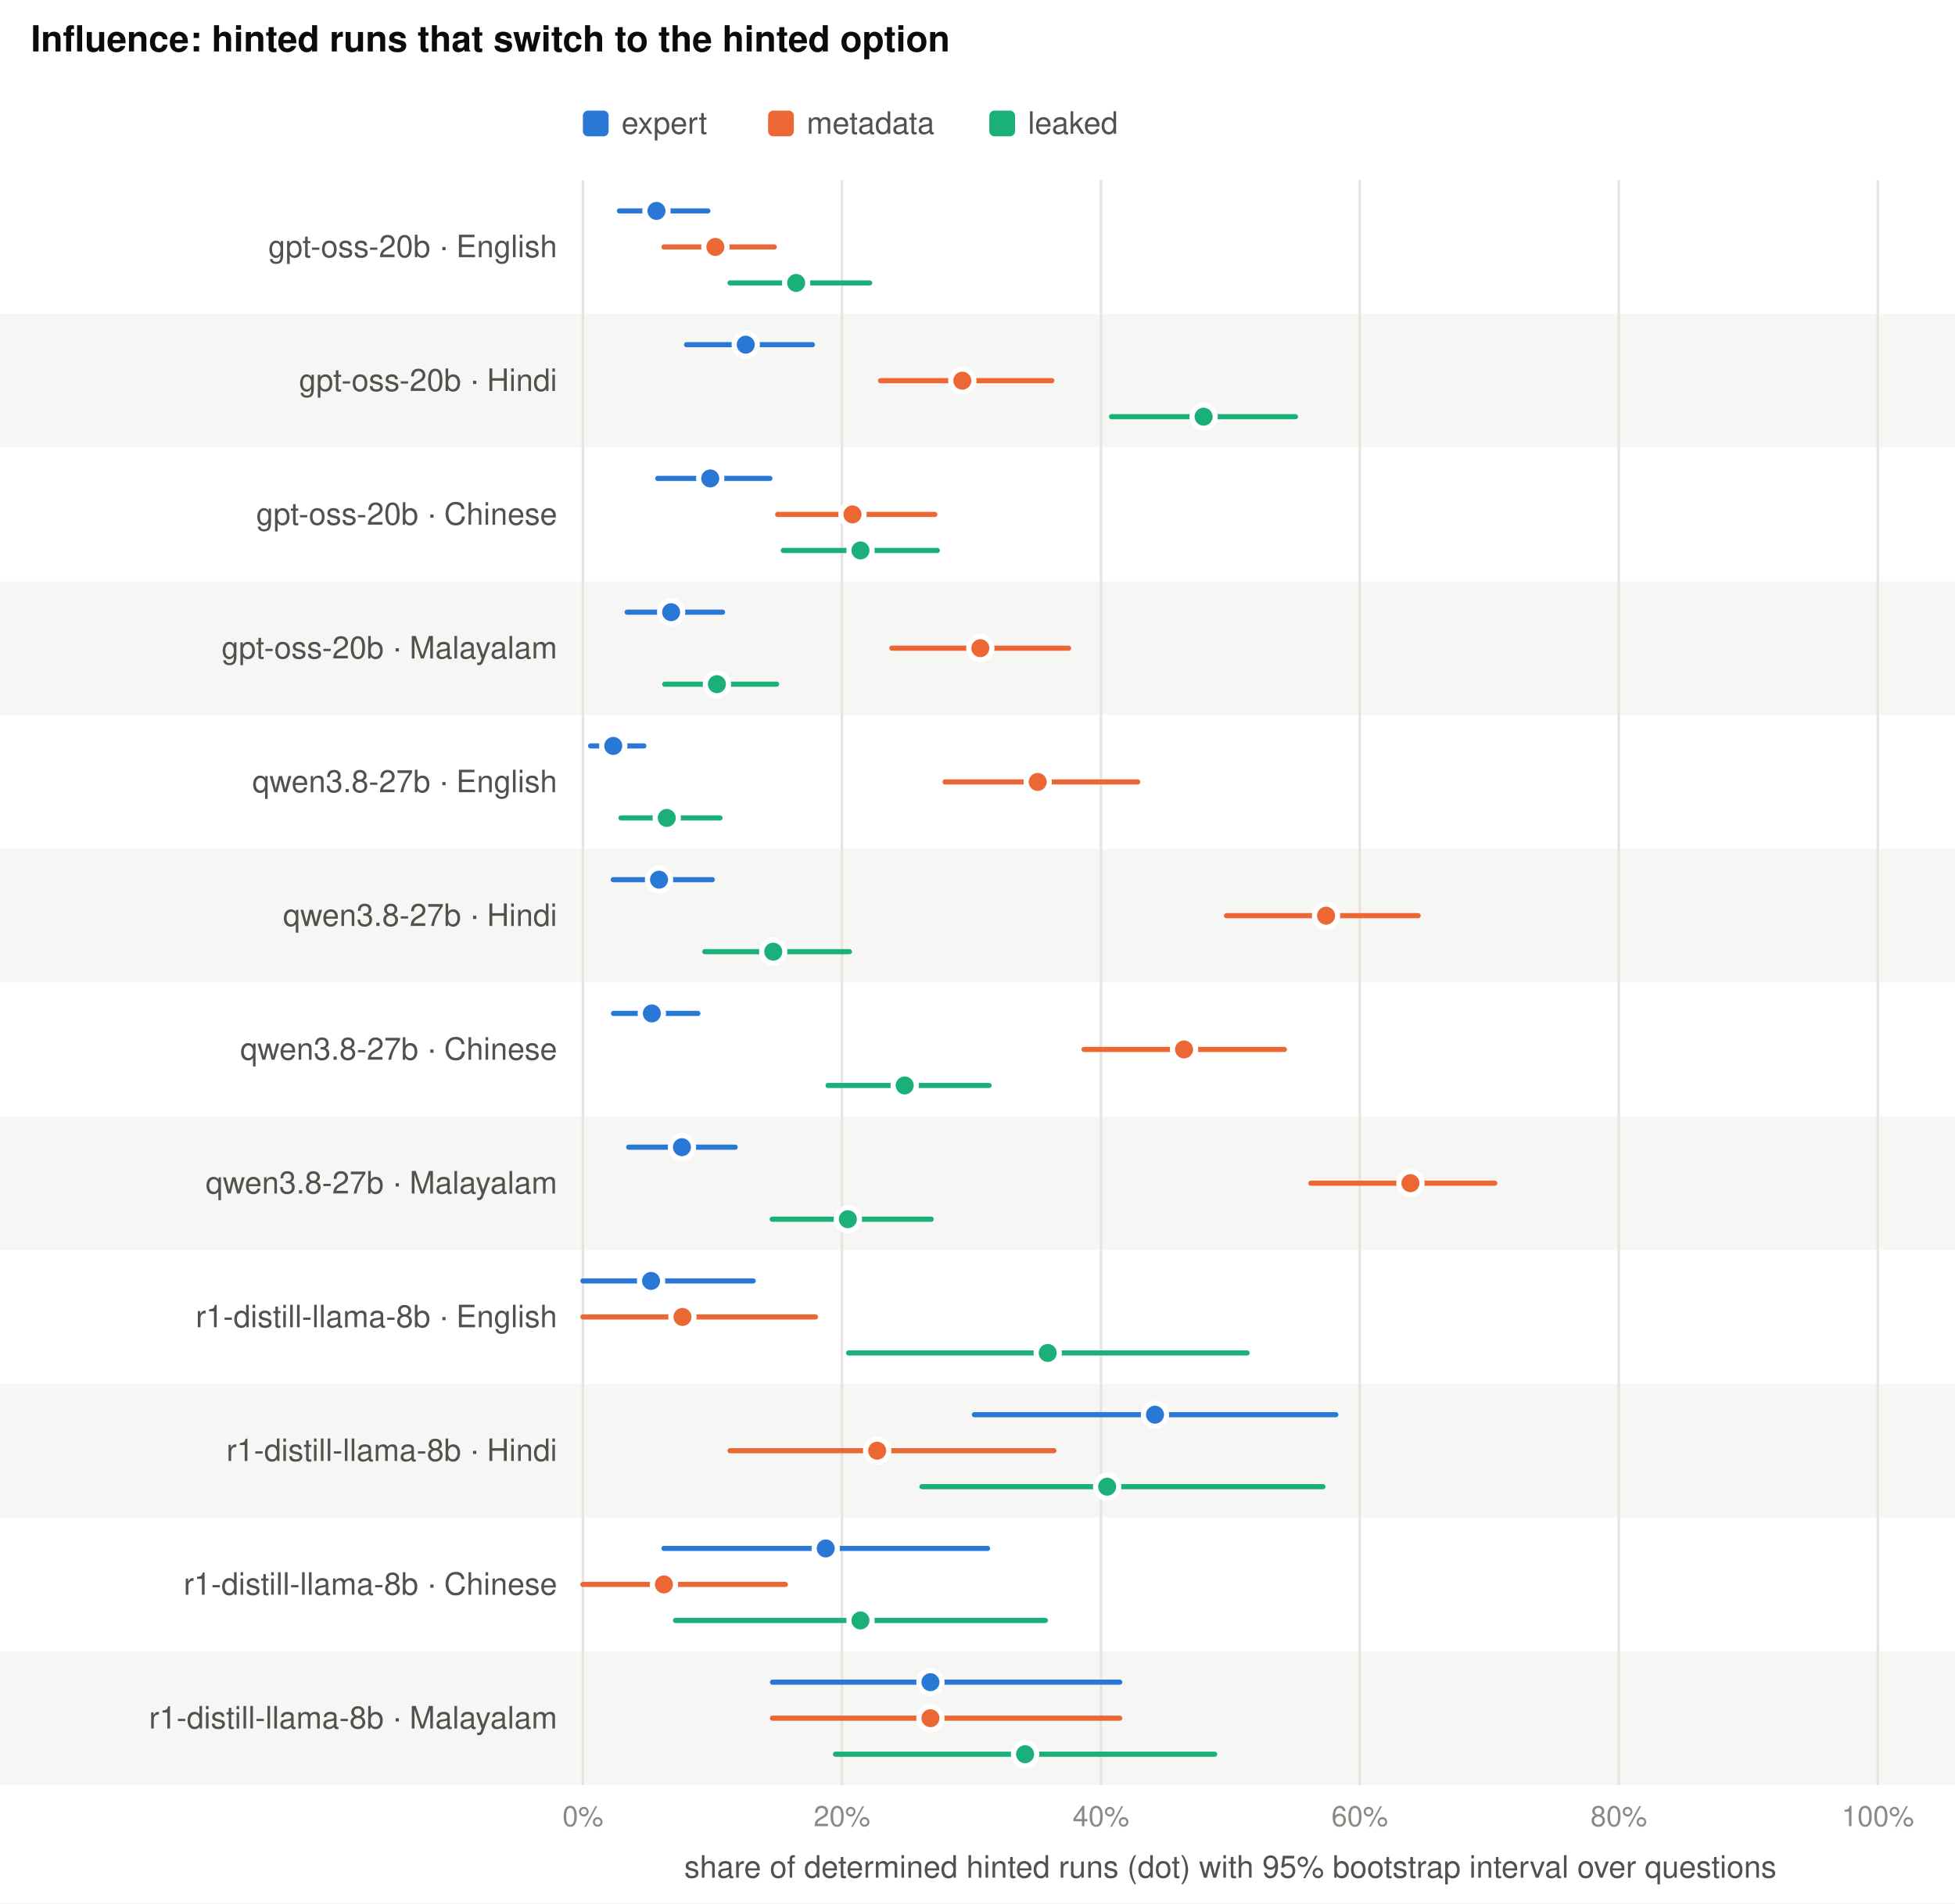
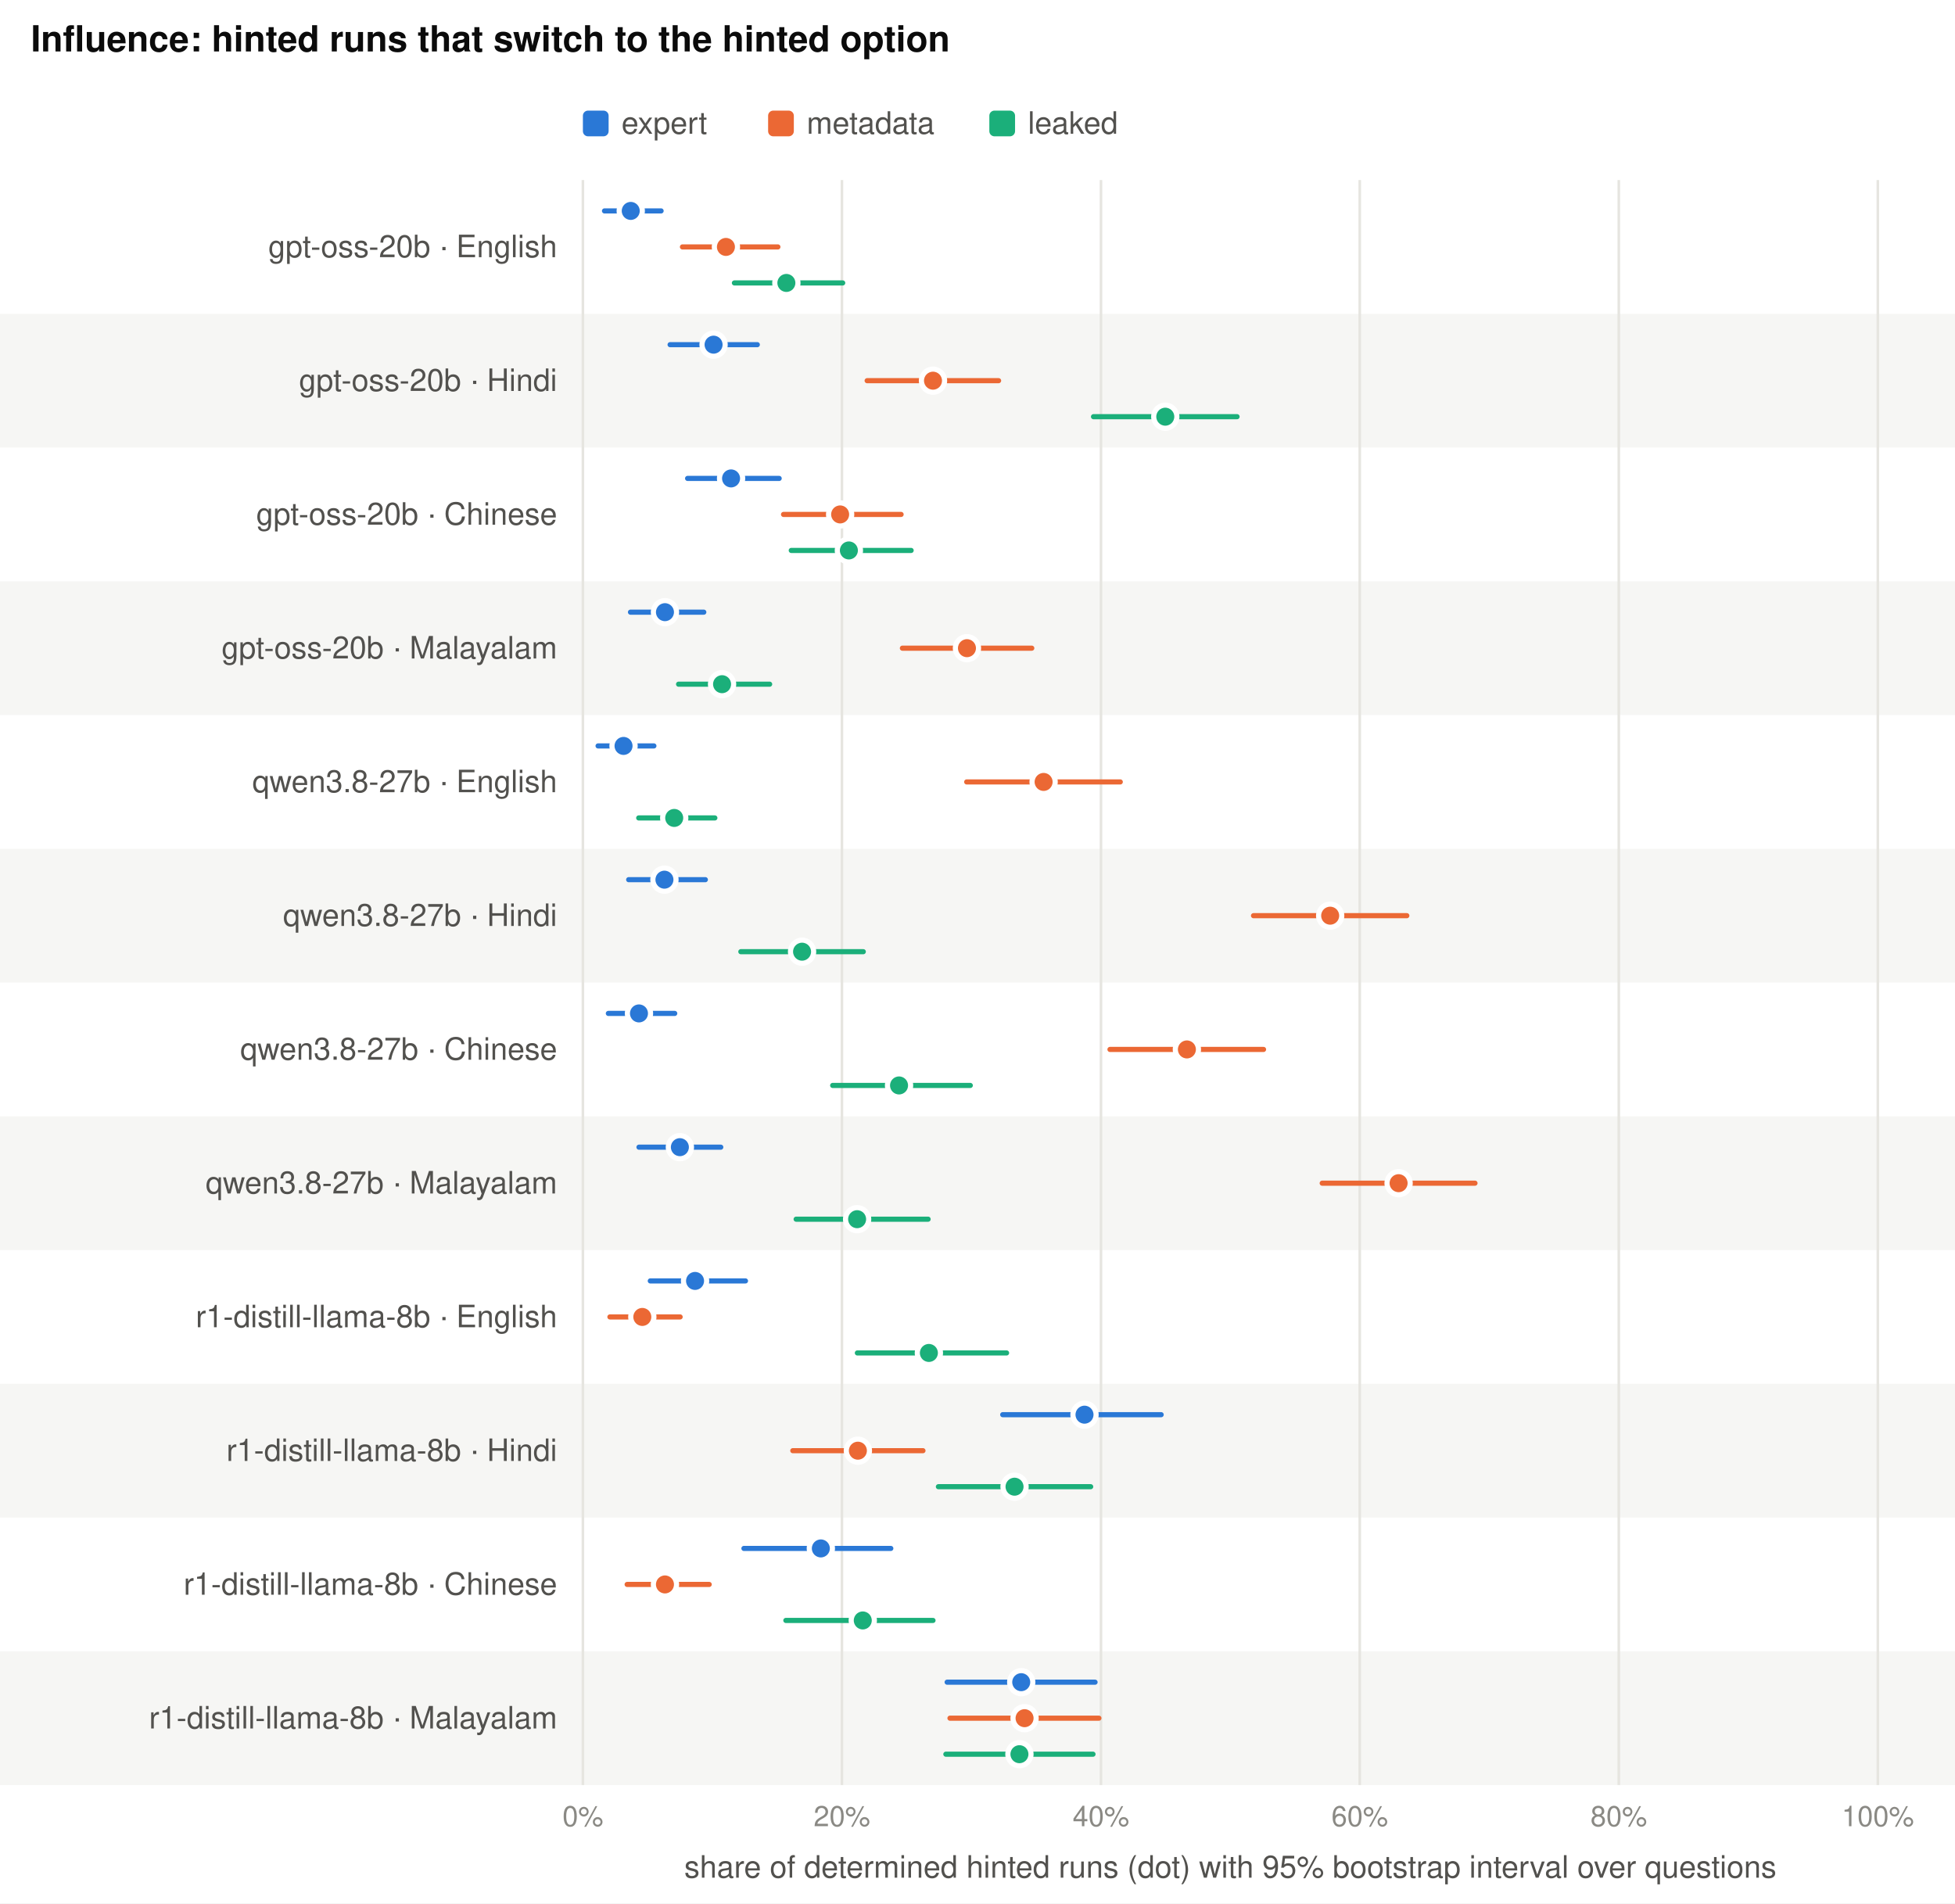
<svg xmlns="http://www.w3.org/2000/svg" width="760" height="740" viewBox="0 0 760 740" role="img">
  <rect width="100%" height="100%" fill="#ffffff" />
  <text x="12.0" y="20.0" font-size="14" fill="#0b0b0b" text-anchor="start" font-weight="bold" font-family="Helvetica, Arial, sans-serif">Influence: hinted runs that switch to the hinted option</text>
  <rect x="226.6" y="43" width="10" height="10" rx="2" fill="#2a78d6" />
  <text x="241.6" y="52.0" font-size="12" fill="#52514e" text-anchor="start" font-weight="normal" font-family="Helvetica, Arial, sans-serif">expert</text>
  <rect x="298.6" y="43" width="10" height="10" rx="2" fill="#eb6834" />
  <text x="313.6" y="52.0" font-size="12" fill="#52514e" text-anchor="start" font-weight="normal" font-family="Helvetica, Arial, sans-serif">metadata</text>
  <rect x="384.6" y="43" width="10" height="10" rx="2" fill="#1baf7a" />
  <text x="399.6" y="52.0" font-size="12" fill="#52514e" text-anchor="start" font-weight="normal" font-family="Helvetica, Arial, sans-serif">leaked</text>
  <rect x="0" y="122" width="760" height="52" fill="#f6f6f4" />
  <rect x="0" y="226" width="760" height="52" fill="#f6f6f4" />
  <rect x="0" y="330" width="760" height="52" fill="#f6f6f4" />
  <rect x="0" y="434" width="760" height="52" fill="#f6f6f4" />
  <rect x="0" y="538" width="760" height="52" fill="#f6f6f4" />
  <rect x="0" y="642" width="760" height="52" fill="#f6f6f4" />
  <line x1="226.6" y1="70" x2="226.6" y2="694" stroke="#e6e5e0" stroke-width="1" />
  <text x="226.6" y="710.0" font-size="11" fill="#8a8984" text-anchor="middle" font-weight="normal" font-family="Helvetica, Arial, sans-serif">0%</text>
  <line x1="327.3" y1="70" x2="327.3" y2="694" stroke="#e6e5e0" stroke-width="1" />
  <text x="327.3" y="710.0" font-size="11" fill="#8a8984" text-anchor="middle" font-weight="normal" font-family="Helvetica, Arial, sans-serif">20%</text>
  <line x1="428.0" y1="70" x2="428.0" y2="694" stroke="#e6e5e0" stroke-width="1" />
  <text x="428.0" y="710.0" font-size="11" fill="#8a8984" text-anchor="middle" font-weight="normal" font-family="Helvetica, Arial, sans-serif">40%</text>
  <line x1="528.6" y1="70" x2="528.6" y2="694" stroke="#e6e5e0" stroke-width="1" />
  <text x="528.6" y="710.0" font-size="11" fill="#8a8984" text-anchor="middle" font-weight="normal" font-family="Helvetica, Arial, sans-serif">60%</text>
  <line x1="629.3" y1="70" x2="629.3" y2="694" stroke="#e6e5e0" stroke-width="1" />
  <text x="629.3" y="710.0" font-size="11" fill="#8a8984" text-anchor="middle" font-weight="normal" font-family="Helvetica, Arial, sans-serif">80%</text>
  <line x1="730.0" y1="70" x2="730.0" y2="694" stroke="#e6e5e0" stroke-width="1" />
  <text x="730.0" y="710.0" font-size="11" fill="#8a8984" text-anchor="middle" font-weight="normal" font-family="Helvetica, Arial, sans-serif">100%</text>
  <text x="478.3" y="730.0" font-size="12" fill="#52514e" text-anchor="middle" font-weight="normal" font-family="Helvetica, Arial, sans-serif">share of determined hinted runs (dot) with 95% bootstrap interval over questions</text>
  <text x="216.6" y="100.0" font-size="12" fill="#52514e" text-anchor="end" font-weight="normal" font-family="Helvetica, Arial, sans-serif">gpt-oss-20b · English</text>
-   <line x1="240.8" y1="82.0" x2="275.2" y2="82.0" stroke="#2a78d6" stroke-width="2" stroke-linecap="round" />
-   <circle cx="255.2" cy="82.0" r="4.5" fill="#2a78d6" stroke="#ffffff" stroke-width="2" />
-   <line x1="258.1" y1="96.0" x2="301.0" y2="96.0" stroke="#eb6834" stroke-width="2" stroke-linecap="round" />
-   <circle cx="278.1" cy="96.0" r="4.5" fill="#eb6834" stroke="#ffffff" stroke-width="2" />
-   <line x1="283.8" y1="110.0" x2="338.1" y2="110.0" stroke="#1baf7a" stroke-width="2" stroke-linecap="round" />
-   <circle cx="309.5" cy="110.0" r="4.5" fill="#1baf7a" stroke="#ffffff" stroke-width="2" />
+   <line x1="235.0" y1="82.0" x2="257.0" y2="82.0" stroke="#2a78d6" stroke-width="2" stroke-linecap="round" />
+   <circle cx="245.2" cy="82.0" r="4.5" fill="#2a78d6" stroke="#ffffff" stroke-width="2" />
+   <line x1="265.3" y1="96.0" x2="302.4" y2="96.0" stroke="#eb6834" stroke-width="2" stroke-linecap="round" />
+   <circle cx="282.2" cy="96.0" r="4.5" fill="#eb6834" stroke="#ffffff" stroke-width="2" />
+   <line x1="285.5" y1="110.0" x2="327.6" y2="110.0" stroke="#1baf7a" stroke-width="2" stroke-linecap="round" />
+   <circle cx="305.7" cy="110.0" r="4.5" fill="#1baf7a" stroke="#ffffff" stroke-width="2" />
  <text x="216.6" y="152.0" font-size="12" fill="#52514e" text-anchor="end" font-weight="normal" font-family="Helvetica, Arial, sans-serif">gpt-oss-20b · Hindi</text>
-   <line x1="266.9" y1="134.0" x2="315.8" y2="134.0" stroke="#2a78d6" stroke-width="2" stroke-linecap="round" />
-   <circle cx="289.9" cy="134.0" r="4.5" fill="#2a78d6" stroke="#ffffff" stroke-width="2" />
-   <line x1="342.3" y1="148.0" x2="408.9" y2="148.0" stroke="#eb6834" stroke-width="2" stroke-linecap="round" />
-   <circle cx="374.1" cy="148.0" r="4.5" fill="#eb6834" stroke="#ffffff" stroke-width="2" />
-   <line x1="432.1" y1="162.0" x2="503.6" y2="162.0" stroke="#1baf7a" stroke-width="2" stroke-linecap="round" />
-   <circle cx="467.9" cy="162.0" r="4.5" fill="#1baf7a" stroke="#ffffff" stroke-width="2" />
+   <line x1="260.5" y1="134.0" x2="294.4" y2="134.0" stroke="#2a78d6" stroke-width="2" stroke-linecap="round" />
+   <circle cx="277.4" cy="134.0" r="4.5" fill="#2a78d6" stroke="#ffffff" stroke-width="2" />
+   <line x1="337.1" y1="148.0" x2="388.2" y2="148.0" stroke="#eb6834" stroke-width="2" stroke-linecap="round" />
+   <circle cx="362.7" cy="148.0" r="4.5" fill="#eb6834" stroke="#ffffff" stroke-width="2" />
+   <line x1="425.1" y1="162.0" x2="480.9" y2="162.0" stroke="#1baf7a" stroke-width="2" stroke-linecap="round" />
+   <circle cx="453.0" cy="162.0" r="4.5" fill="#1baf7a" stroke="#ffffff" stroke-width="2" />
  <text x="216.6" y="204.0" font-size="12" fill="#52514e" text-anchor="end" font-weight="normal" font-family="Helvetica, Arial, sans-serif">gpt-oss-20b · Chinese</text>
-   <line x1="255.7" y1="186.0" x2="299.3" y2="186.0" stroke="#2a78d6" stroke-width="2" stroke-linecap="round" />
-   <circle cx="276.1" cy="186.0" r="4.5" fill="#2a78d6" stroke="#ffffff" stroke-width="2" />
-   <line x1="302.3" y1="200.0" x2="363.4" y2="200.0" stroke="#eb6834" stroke-width="2" stroke-linecap="round" />
-   <circle cx="331.4" cy="200.0" r="4.5" fill="#eb6834" stroke="#ffffff" stroke-width="2" />
-   <line x1="304.5" y1="214.0" x2="364.4" y2="214.0" stroke="#1baf7a" stroke-width="2" stroke-linecap="round" />
-   <circle cx="334.5" cy="214.0" r="4.5" fill="#1baf7a" stroke="#ffffff" stroke-width="2" />
+   <line x1="267.3" y1="186.0" x2="302.9" y2="186.0" stroke="#2a78d6" stroke-width="2" stroke-linecap="round" />
+   <circle cx="284.2" cy="186.0" r="4.5" fill="#2a78d6" stroke="#ffffff" stroke-width="2" />
+   <line x1="304.6" y1="200.0" x2="350.3" y2="200.0" stroke="#eb6834" stroke-width="2" stroke-linecap="round" />
+   <circle cx="326.6" cy="200.0" r="4.5" fill="#eb6834" stroke="#ffffff" stroke-width="2" />
+   <line x1="307.6" y1="214.0" x2="354.2" y2="214.0" stroke="#1baf7a" stroke-width="2" stroke-linecap="round" />
+   <circle cx="330.0" cy="214.0" r="4.5" fill="#1baf7a" stroke="#ffffff" stroke-width="2" />
  <text x="216.6" y="256.0" font-size="12" fill="#52514e" text-anchor="end" font-weight="normal" font-family="Helvetica, Arial, sans-serif">gpt-oss-20b · Malayalam</text>
-   <line x1="243.8" y1="238.0" x2="280.9" y2="238.0" stroke="#2a78d6" stroke-width="2" stroke-linecap="round" />
-   <circle cx="260.9" cy="238.0" r="4.5" fill="#2a78d6" stroke="#ffffff" stroke-width="2" />
-   <line x1="346.7" y1="252.0" x2="415.4" y2="252.0" stroke="#eb6834" stroke-width="2" stroke-linecap="round" />
-   <circle cx="381.1" cy="252.0" r="4.5" fill="#eb6834" stroke="#ffffff" stroke-width="2" />
-   <line x1="258.4" y1="266.0" x2="301.9" y2="266.0" stroke="#1baf7a" stroke-width="2" stroke-linecap="round" />
-   <circle cx="278.7" cy="266.0" r="4.5" fill="#1baf7a" stroke="#ffffff" stroke-width="2" />
+   <line x1="245.1" y1="238.0" x2="273.6" y2="238.0" stroke="#2a78d6" stroke-width="2" stroke-linecap="round" />
+   <circle cx="258.5" cy="238.0" r="4.5" fill="#2a78d6" stroke="#ffffff" stroke-width="2" />
+   <line x1="350.8" y1="252.0" x2="401.1" y2="252.0" stroke="#eb6834" stroke-width="2" stroke-linecap="round" />
+   <circle cx="375.9" cy="252.0" r="4.5" fill="#eb6834" stroke="#ffffff" stroke-width="2" />
+   <line x1="263.8" y1="266.0" x2="299.2" y2="266.0" stroke="#1baf7a" stroke-width="2" stroke-linecap="round" />
+   <circle cx="280.7" cy="266.0" r="4.5" fill="#1baf7a" stroke="#ffffff" stroke-width="2" />
  <text x="216.6" y="308.0" font-size="12" fill="#52514e" text-anchor="end" font-weight="normal" font-family="Helvetica, Arial, sans-serif">qwen3.8-27b · English</text>
-   <line x1="229.6" y1="290.0" x2="250.3" y2="290.0" stroke="#2a78d6" stroke-width="2" stroke-linecap="round" />
-   <circle cx="238.4" cy="290.0" r="4.5" fill="#2a78d6" stroke="#ffffff" stroke-width="2" />
-   <line x1="367.4" y1="304.0" x2="442.3" y2="304.0" stroke="#eb6834" stroke-width="2" stroke-linecap="round" />
-   <circle cx="403.4" cy="304.0" r="4.5" fill="#eb6834" stroke="#ffffff" stroke-width="2" />
-   <line x1="241.4" y1="318.0" x2="279.9" y2="318.0" stroke="#1baf7a" stroke-width="2" stroke-linecap="round" />
-   <circle cx="259.2" cy="318.0" r="4.5" fill="#1baf7a" stroke="#ffffff" stroke-width="2" />
+   <line x1="232.5" y1="290.0" x2="254.2" y2="290.0" stroke="#2a78d6" stroke-width="2" stroke-linecap="round" />
+   <circle cx="242.4" cy="290.0" r="4.5" fill="#2a78d6" stroke="#ffffff" stroke-width="2" />
+   <line x1="375.8" y1="304.0" x2="435.5" y2="304.0" stroke="#eb6834" stroke-width="2" stroke-linecap="round" />
+   <circle cx="405.7" cy="304.0" r="4.5" fill="#eb6834" stroke="#ffffff" stroke-width="2" />
+   <line x1="248.3" y1="318.0" x2="277.9" y2="318.0" stroke="#1baf7a" stroke-width="2" stroke-linecap="round" />
+   <circle cx="262.1" cy="318.0" r="4.5" fill="#1baf7a" stroke="#ffffff" stroke-width="2" />
  <text x="216.6" y="360.0" font-size="12" fill="#52514e" text-anchor="end" font-weight="normal" font-family="Helvetica, Arial, sans-serif">qwen3.8-27b · Hindi</text>
-   <line x1="238.4" y1="342.0" x2="276.9" y2="342.0" stroke="#2a78d6" stroke-width="2" stroke-linecap="round" />
-   <circle cx="256.2" cy="342.0" r="4.5" fill="#2a78d6" stroke="#ffffff" stroke-width="2" />
-   <line x1="476.8" y1="356.0" x2="551.3" y2="356.0" stroke="#eb6834" stroke-width="2" stroke-linecap="round" />
-   <circle cx="515.5" cy="356.0" r="4.5" fill="#eb6834" stroke="#ffffff" stroke-width="2" />
-   <line x1="274.0" y1="370.0" x2="330.2" y2="370.0" stroke="#1baf7a" stroke-width="2" stroke-linecap="round" />
-   <circle cx="300.6" cy="370.0" r="4.5" fill="#1baf7a" stroke="#ffffff" stroke-width="2" />
+   <line x1="244.4" y1="342.0" x2="274.2" y2="342.0" stroke="#2a78d6" stroke-width="2" stroke-linecap="round" />
+   <circle cx="258.3" cy="342.0" r="4.5" fill="#2a78d6" stroke="#ffffff" stroke-width="2" />
+   <line x1="487.3" y1="356.0" x2="546.9" y2="356.0" stroke="#eb6834" stroke-width="2" stroke-linecap="round" />
+   <circle cx="517.1" cy="356.0" r="4.5" fill="#eb6834" stroke="#ffffff" stroke-width="2" />
+   <line x1="288.0" y1="370.0" x2="335.6" y2="370.0" stroke="#1baf7a" stroke-width="2" stroke-linecap="round" />
+   <circle cx="311.8" cy="370.0" r="4.5" fill="#1baf7a" stroke="#ffffff" stroke-width="2" />
  <text x="216.6" y="412.0" font-size="12" fill="#52514e" text-anchor="end" font-weight="normal" font-family="Helvetica, Arial, sans-serif">qwen3.8-27b · Chinese</text>
-   <line x1="238.5" y1="394.0" x2="271.3" y2="394.0" stroke="#2a78d6" stroke-width="2" stroke-linecap="round" />
-   <circle cx="253.4" cy="394.0" r="4.5" fill="#2a78d6" stroke="#ffffff" stroke-width="2" />
-   <line x1="421.4" y1="408.0" x2="499.3" y2="408.0" stroke="#eb6834" stroke-width="2" stroke-linecap="round" />
-   <circle cx="460.3" cy="408.0" r="4.5" fill="#eb6834" stroke="#ffffff" stroke-width="2" />
-   <line x1="321.9" y1="422.0" x2="384.5" y2="422.0" stroke="#1baf7a" stroke-width="2" stroke-linecap="round" />
-   <circle cx="351.7" cy="422.0" r="4.5" fill="#1baf7a" stroke="#ffffff" stroke-width="2" />
+   <line x1="236.5" y1="394.0" x2="262.3" y2="394.0" stroke="#2a78d6" stroke-width="2" stroke-linecap="round" />
+   <circle cx="248.4" cy="394.0" r="4.5" fill="#2a78d6" stroke="#ffffff" stroke-width="2" />
+   <line x1="431.5" y1="408.0" x2="491.2" y2="408.0" stroke="#eb6834" stroke-width="2" stroke-linecap="round" />
+   <circle cx="461.4" cy="408.0" r="4.5" fill="#eb6834" stroke="#ffffff" stroke-width="2" />
+   <line x1="323.7" y1="422.0" x2="377.2" y2="422.0" stroke="#1baf7a" stroke-width="2" stroke-linecap="round" />
+   <circle cx="349.5" cy="422.0" r="4.5" fill="#1baf7a" stroke="#ffffff" stroke-width="2" />
  <text x="216.6" y="464.0" font-size="12" fill="#52514e" text-anchor="end" font-weight="normal" font-family="Helvetica, Arial, sans-serif">qwen3.8-27b · Malayalam</text>
-   <line x1="244.4" y1="446.0" x2="285.8" y2="446.0" stroke="#2a78d6" stroke-width="2" stroke-linecap="round" />
-   <circle cx="265.1" cy="446.0" r="4.5" fill="#2a78d6" stroke="#ffffff" stroke-width="2" />
-   <line x1="509.6" y1="460.0" x2="581.1" y2="460.0" stroke="#eb6834" stroke-width="2" stroke-linecap="round" />
-   <circle cx="548.3" cy="460.0" r="4.5" fill="#eb6834" stroke="#ffffff" stroke-width="2" />
-   <line x1="300.2" y1="474.0" x2="362.0" y2="474.0" stroke="#1baf7a" stroke-width="2" stroke-linecap="round" />
-   <circle cx="329.6" cy="474.0" r="4.5" fill="#1baf7a" stroke="#ffffff" stroke-width="2" />
+   <line x1="248.4" y1="446.0" x2="280.2" y2="446.0" stroke="#2a78d6" stroke-width="2" stroke-linecap="round" />
+   <circle cx="264.3" cy="446.0" r="4.5" fill="#2a78d6" stroke="#ffffff" stroke-width="2" />
+   <line x1="514.0" y1="460.0" x2="573.4" y2="460.0" stroke="#eb6834" stroke-width="2" stroke-linecap="round" />
+   <circle cx="543.7" cy="460.0" r="4.5" fill="#eb6834" stroke="#ffffff" stroke-width="2" />
+   <line x1="309.5" y1="474.0" x2="360.8" y2="474.0" stroke="#1baf7a" stroke-width="2" stroke-linecap="round" />
+   <circle cx="333.2" cy="474.0" r="4.5" fill="#1baf7a" stroke="#ffffff" stroke-width="2" />
  <text x="216.6" y="516.0" font-size="12" fill="#52514e" text-anchor="end" font-weight="normal" font-family="Helvetica, Arial, sans-serif">r1-distill-llama-8b · English</text>
-   <line x1="226.6" y1="498.0" x2="292.8" y2="498.0" stroke="#2a78d6" stroke-width="2" stroke-linecap="round" />
-   <circle cx="253.1" cy="498.0" r="4.5" fill="#2a78d6" stroke="#ffffff" stroke-width="2" />
-   <line x1="226.6" y1="512.0" x2="317.0" y2="512.0" stroke="#eb6834" stroke-width="2" stroke-linecap="round" />
-   <circle cx="265.3" cy="512.0" r="4.5" fill="#eb6834" stroke="#ffffff" stroke-width="2" />
-   <line x1="329.9" y1="526.0" x2="484.8" y2="526.0" stroke="#1baf7a" stroke-width="2" stroke-linecap="round" />
-   <circle cx="407.3" cy="526.0" r="4.5" fill="#1baf7a" stroke="#ffffff" stroke-width="2" />
+   <line x1="252.8" y1="498.0" x2="289.8" y2="498.0" stroke="#2a78d6" stroke-width="2" stroke-linecap="round" />
+   <circle cx="270.2" cy="498.0" r="4.5" fill="#2a78d6" stroke="#ffffff" stroke-width="2" />
+   <line x1="237.1" y1="512.0" x2="264.4" y2="512.0" stroke="#eb6834" stroke-width="2" stroke-linecap="round" />
+   <circle cx="249.7" cy="512.0" r="4.5" fill="#eb6834" stroke="#ffffff" stroke-width="2" />
+   <line x1="333.3" y1="526.0" x2="391.3" y2="526.0" stroke="#1baf7a" stroke-width="2" stroke-linecap="round" />
+   <circle cx="361.1" cy="526.0" r="4.5" fill="#1baf7a" stroke="#ffffff" stroke-width="2" />
  <text x="216.6" y="568.0" font-size="12" fill="#52514e" text-anchor="end" font-weight="normal" font-family="Helvetica, Arial, sans-serif">r1-distill-llama-8b · Hindi</text>
-   <line x1="378.8" y1="550.0" x2="519.3" y2="550.0" stroke="#2a78d6" stroke-width="2" stroke-linecap="round" />
-   <circle cx="449.0" cy="550.0" r="4.5" fill="#2a78d6" stroke="#ffffff" stroke-width="2" />
-   <line x1="283.8" y1="564.0" x2="409.7" y2="564.0" stroke="#eb6834" stroke-width="2" stroke-linecap="round" />
-   <circle cx="341.0" cy="564.0" r="4.5" fill="#eb6834" stroke="#ffffff" stroke-width="2" />
-   <line x1="358.4" y1="578.0" x2="514.3" y2="578.0" stroke="#1baf7a" stroke-width="2" stroke-linecap="round" />
-   <circle cx="430.4" cy="578.0" r="4.5" fill="#1baf7a" stroke="#ffffff" stroke-width="2" />
+   <line x1="389.8" y1="550.0" x2="451.4" y2="550.0" stroke="#2a78d6" stroke-width="2" stroke-linecap="round" />
+   <circle cx="421.6" cy="550.0" r="4.5" fill="#2a78d6" stroke="#ffffff" stroke-width="2" />
+   <line x1="308.2" y1="564.0" x2="358.8" y2="564.0" stroke="#eb6834" stroke-width="2" stroke-linecap="round" />
+   <circle cx="333.5" cy="564.0" r="4.5" fill="#eb6834" stroke="#ffffff" stroke-width="2" />
+   <line x1="364.8" y1="578.0" x2="424.0" y2="578.0" stroke="#1baf7a" stroke-width="2" stroke-linecap="round" />
+   <circle cx="394.4" cy="578.0" r="4.5" fill="#1baf7a" stroke="#ffffff" stroke-width="2" />
  <text x="216.6" y="620.0" font-size="12" fill="#52514e" text-anchor="end" font-weight="normal" font-family="Helvetica, Arial, sans-serif">r1-distill-llama-8b · Chinese</text>
-   <line x1="258.1" y1="602.0" x2="383.9" y2="602.0" stroke="#2a78d6" stroke-width="2" stroke-linecap="round" />
-   <circle cx="321.0" cy="602.0" r="4.5" fill="#2a78d6" stroke="#ffffff" stroke-width="2" />
-   <line x1="226.6" y1="616.0" x2="305.3" y2="616.0" stroke="#eb6834" stroke-width="2" stroke-linecap="round" />
-   <circle cx="258.1" cy="616.0" r="4.5" fill="#eb6834" stroke="#ffffff" stroke-width="2" />
-   <line x1="262.6" y1="630.0" x2="406.4" y2="630.0" stroke="#1baf7a" stroke-width="2" stroke-linecap="round" />
-   <circle cx="334.5" cy="630.0" r="4.5" fill="#1baf7a" stroke="#ffffff" stroke-width="2" />
+   <line x1="289.2" y1="602.0" x2="346.3" y2="602.0" stroke="#2a78d6" stroke-width="2" stroke-linecap="round" />
+   <circle cx="319.1" cy="602.0" r="4.5" fill="#2a78d6" stroke="#ffffff" stroke-width="2" />
+   <line x1="243.8" y1="616.0" x2="275.7" y2="616.0" stroke="#eb6834" stroke-width="2" stroke-linecap="round" />
+   <circle cx="258.5" cy="616.0" r="4.5" fill="#eb6834" stroke="#ffffff" stroke-width="2" />
+   <line x1="305.5" y1="630.0" x2="362.7" y2="630.0" stroke="#1baf7a" stroke-width="2" stroke-linecap="round" />
+   <circle cx="335.4" cy="630.0" r="4.5" fill="#1baf7a" stroke="#ffffff" stroke-width="2" />
  <text x="216.6" y="672.0" font-size="12" fill="#52514e" text-anchor="end" font-weight="normal" font-family="Helvetica, Arial, sans-serif">r1-distill-llama-8b · Malayalam</text>
-   <line x1="300.3" y1="654.0" x2="435.3" y2="654.0" stroke="#2a78d6" stroke-width="2" stroke-linecap="round" />
-   <circle cx="361.7" cy="654.0" r="4.5" fill="#2a78d6" stroke="#ffffff" stroke-width="2" />
-   <line x1="300.3" y1="668.0" x2="435.3" y2="668.0" stroke="#eb6834" stroke-width="2" stroke-linecap="round" />
-   <circle cx="361.7" cy="668.0" r="4.5" fill="#eb6834" stroke="#ffffff" stroke-width="2" />
-   <line x1="324.8" y1="682.0" x2="472.2" y2="682.0" stroke="#1baf7a" stroke-width="2" stroke-linecap="round" />
-   <circle cx="398.5" cy="682.0" r="4.5" fill="#1baf7a" stroke="#ffffff" stroke-width="2" />
+   <line x1="368.2" y1="654.0" x2="425.7" y2="654.0" stroke="#2a78d6" stroke-width="2" stroke-linecap="round" />
+   <circle cx="397.0" cy="654.0" r="4.5" fill="#2a78d6" stroke="#ffffff" stroke-width="2" />
+   <line x1="369.3" y1="668.0" x2="427.2" y2="668.0" stroke="#eb6834" stroke-width="2" stroke-linecap="round" />
+   <circle cx="398.3" cy="668.0" r="4.5" fill="#eb6834" stroke="#ffffff" stroke-width="2" />
+   <line x1="367.7" y1="682.0" x2="424.9" y2="682.0" stroke="#1baf7a" stroke-width="2" stroke-linecap="round" />
+   <circle cx="396.3" cy="682.0" r="4.5" fill="#1baf7a" stroke="#ffffff" stroke-width="2" />
</svg>
